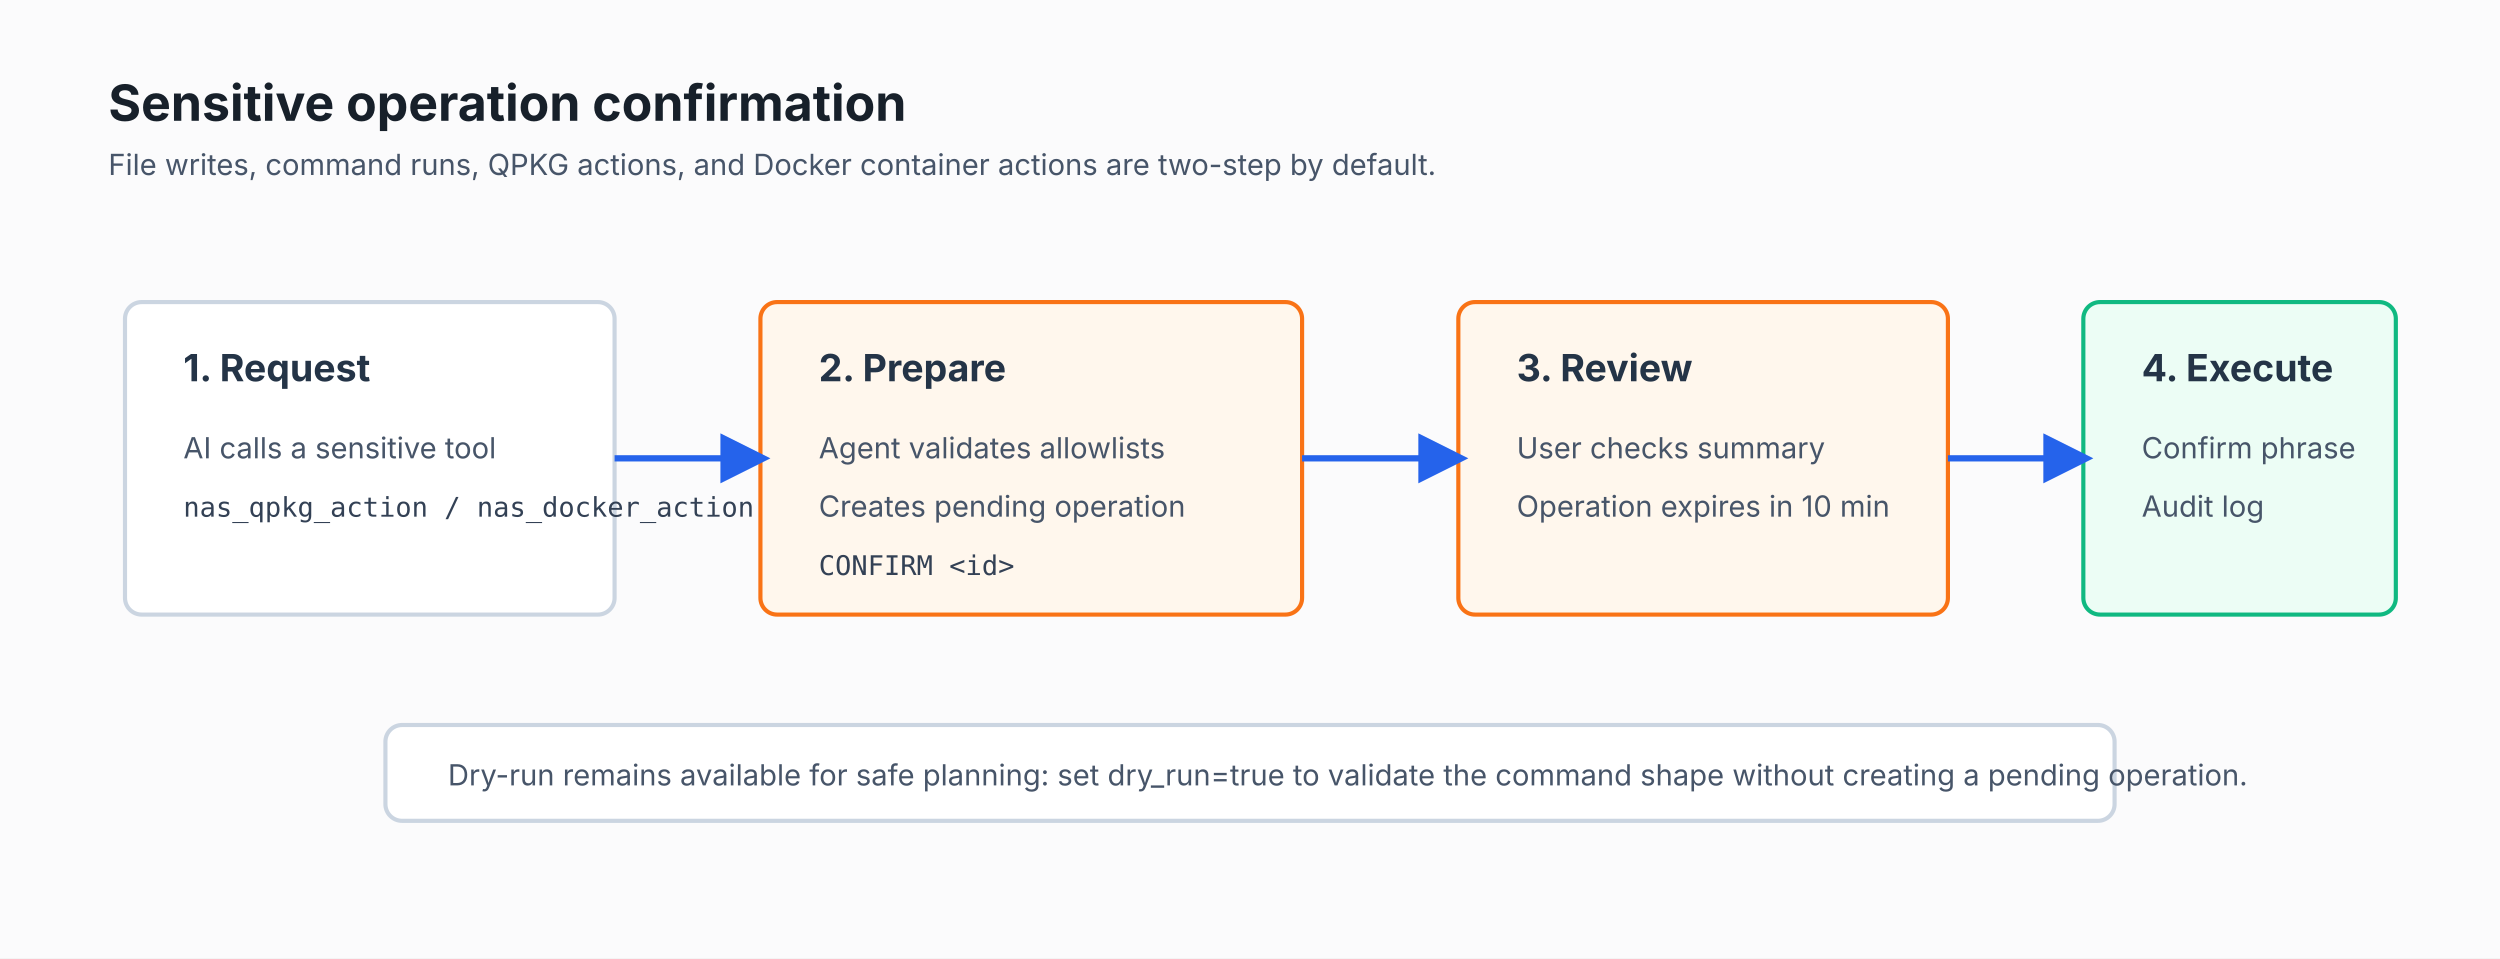
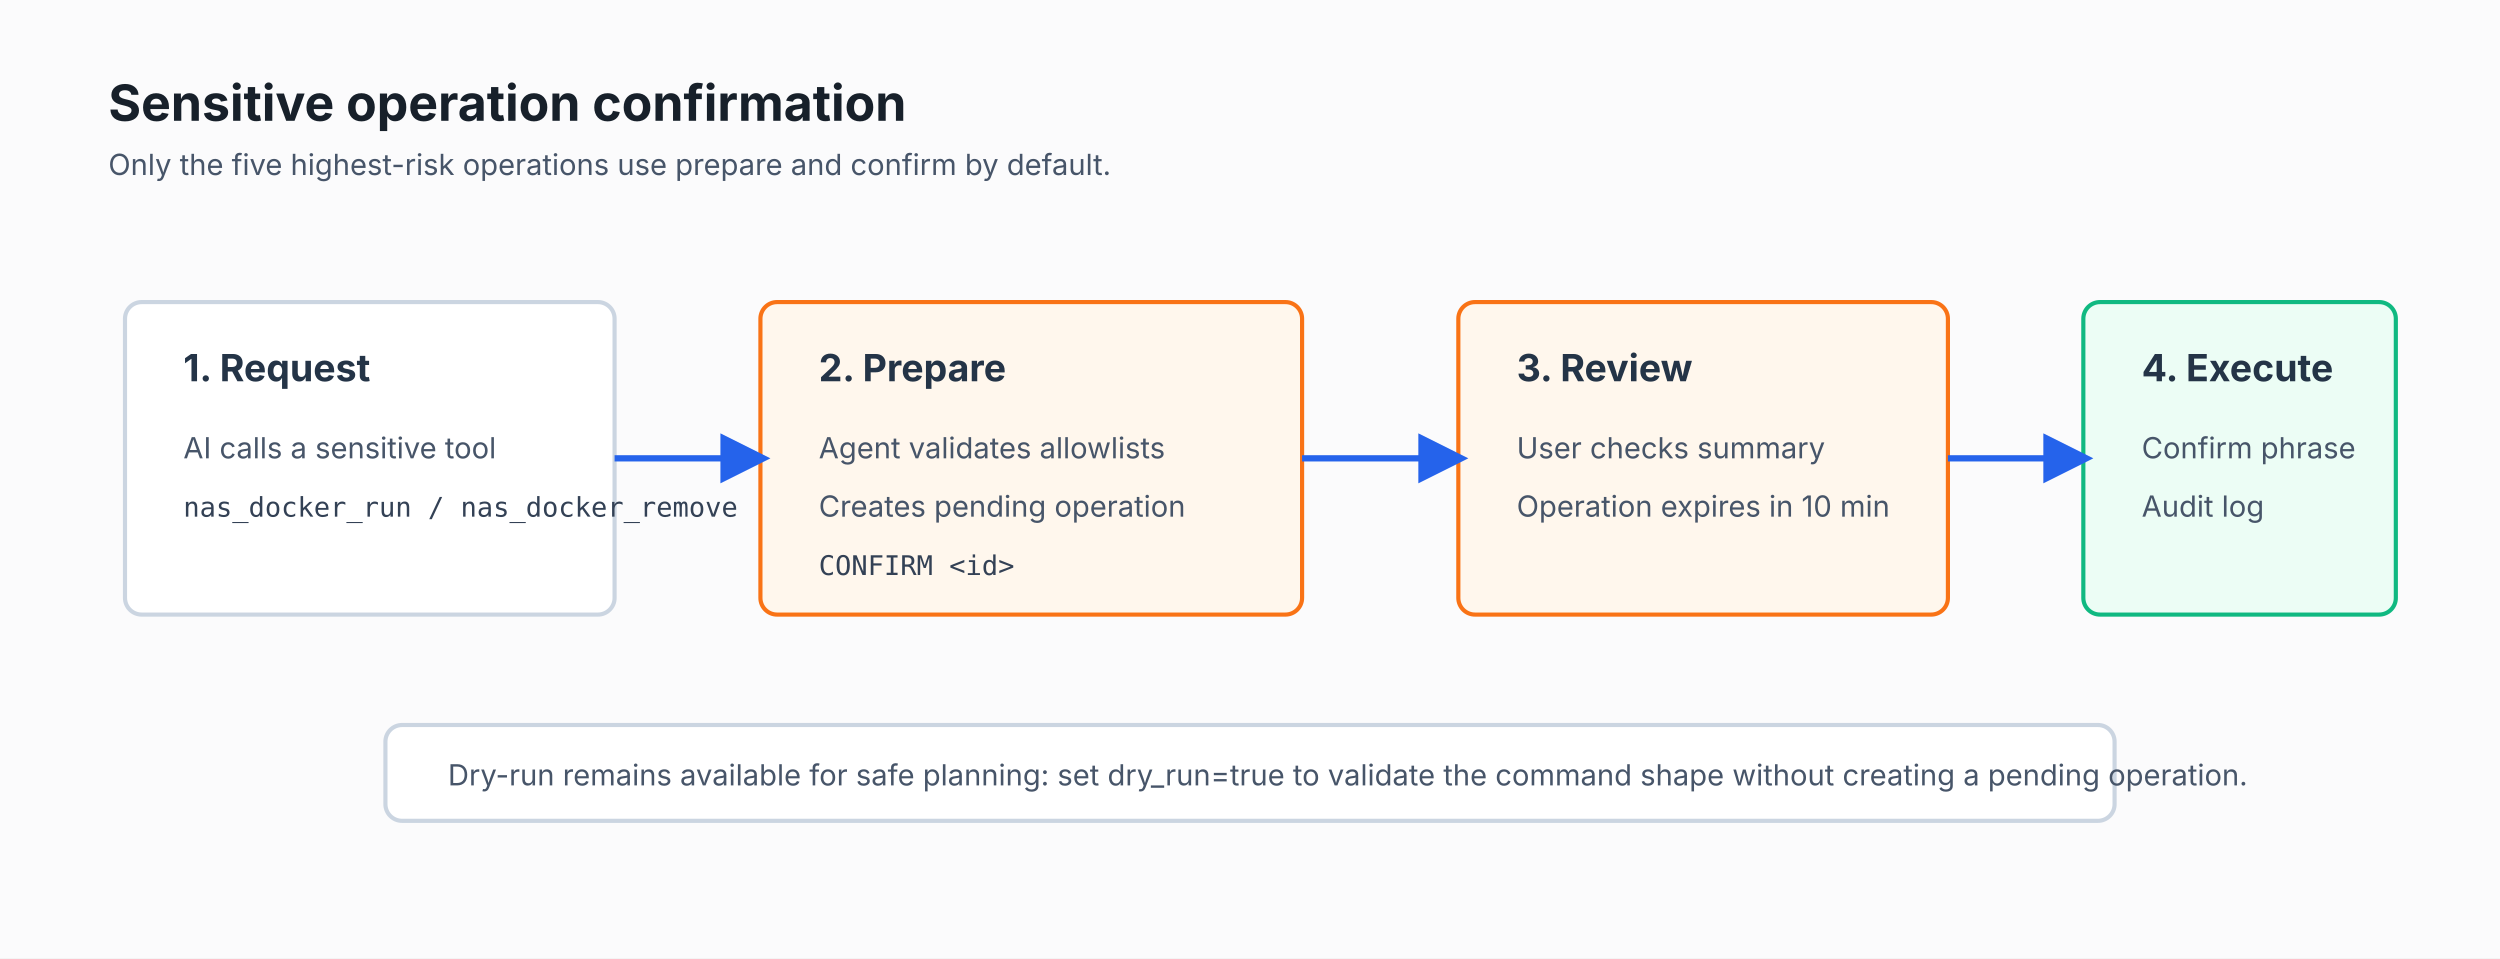
<svg xmlns="http://www.w3.org/2000/svg" width="1200" height="460" viewBox="0 0 1200 460" role="img" aria-labelledby="title desc">
  <defs>
    <style>
      .bg { fill: #fbfbfc; }
      .step { fill: #ffffff; stroke: #cbd5e1; stroke-width: 2; rx: 8; }
      .confirm { fill: #fff7ed; stroke: #f97316; stroke-width: 2; rx: 8; }
      .done { fill: #ecfdf5; stroke: #10b981; stroke-width: 2; rx: 8; }
      .title { font: 700 24px system-ui, -apple-system, BlinkMacSystemFont, "Segoe UI", sans-serif; fill: #17202a; }
      .label { font: 700 18px system-ui, -apple-system, BlinkMacSystemFont, "Segoe UI", sans-serif; fill: #243447; }
      .small { font: 14px system-ui, -apple-system, BlinkMacSystemFont, "Segoe UI", sans-serif; fill: #475569; }
      .mono { font: 13px ui-monospace, SFMono-Regular, Menlo, Consolas, monospace; fill: #334155; }
      .arrow { stroke: #2563eb; stroke-width: 3; fill: none; marker-end: url(#arrow); }
    </style>
    <marker id="arrow" viewBox="0 0 10 10" refX="8" refY="5" markerWidth="8" markerHeight="8" orient="auto-start-reverse">
      <path d="M 0 0 L 10 5 L 0 10 z" fill="#2563eb" />
    </marker>
  </defs>
  <rect class="bg" width="1200" height="460" />
  <text class="title" x="52" y="58">Sensitive operation confirmation</text>
-   <text class="small" x="52" y="84">File writes, command runs, QPKG actions, and Docker container actions are two-step by default.</text>
+   <text class="small" x="52" y="84">Only the five highest-risk operations use prepare and confirm by default.</text>
  <rect class="step" x="60" y="145" width="235" height="150" />
  <text class="label" x="88" y="183">1. Request</text>
  <text class="small" x="88" y="220">AI calls a sensitive tool</text>
-   <text class="mono" x="88" y="248">nas_qpkg_action / nas_docker_action</text>
+   <text class="mono" x="88" y="248">nas_docker_run / nas_docker_remove</text>
  <rect class="confirm" x="365" y="145" width="260" height="150" />
  <text class="label" x="393" y="183">2. Prepare</text>
  <text class="small" x="393" y="220">Agent validates allowlists</text>
  <text class="small" x="393" y="248">Creates pending operation</text>
  <text class="mono" x="393" y="276">CONFIRM &lt;id&gt;</text>
  <rect class="confirm" x="700" y="145" width="235" height="150" />
  <text class="label" x="728" y="183">3. Review</text>
  <text class="small" x="728" y="220">User checks summary</text>
  <text class="small" x="728" y="248">Operation expires in 10 min</text>
  <rect class="done" x="1000" y="145" width="150" height="150" />
  <text class="label" x="1028" y="183">4. Execute</text>
  <text class="small" x="1028" y="220">Confirm phrase</text>
  <text class="small" x="1028" y="248">Audit log</text>
  <path class="arrow" d="M 295 220 C 325 220 335 220 365 220" />
  <path class="arrow" d="M 625 220 C 660 220 668 220 700 220" />
  <path class="arrow" d="M 935 220 C 962 220 972 220 1000 220" />
  <rect class="step" x="185" y="348" width="830" height="46" />
  <text class="small" x="215" y="377">Dry-run remains available for safe planning: set dry_run=true to validate the command shape without creating a pending operation.</text>
</svg>
